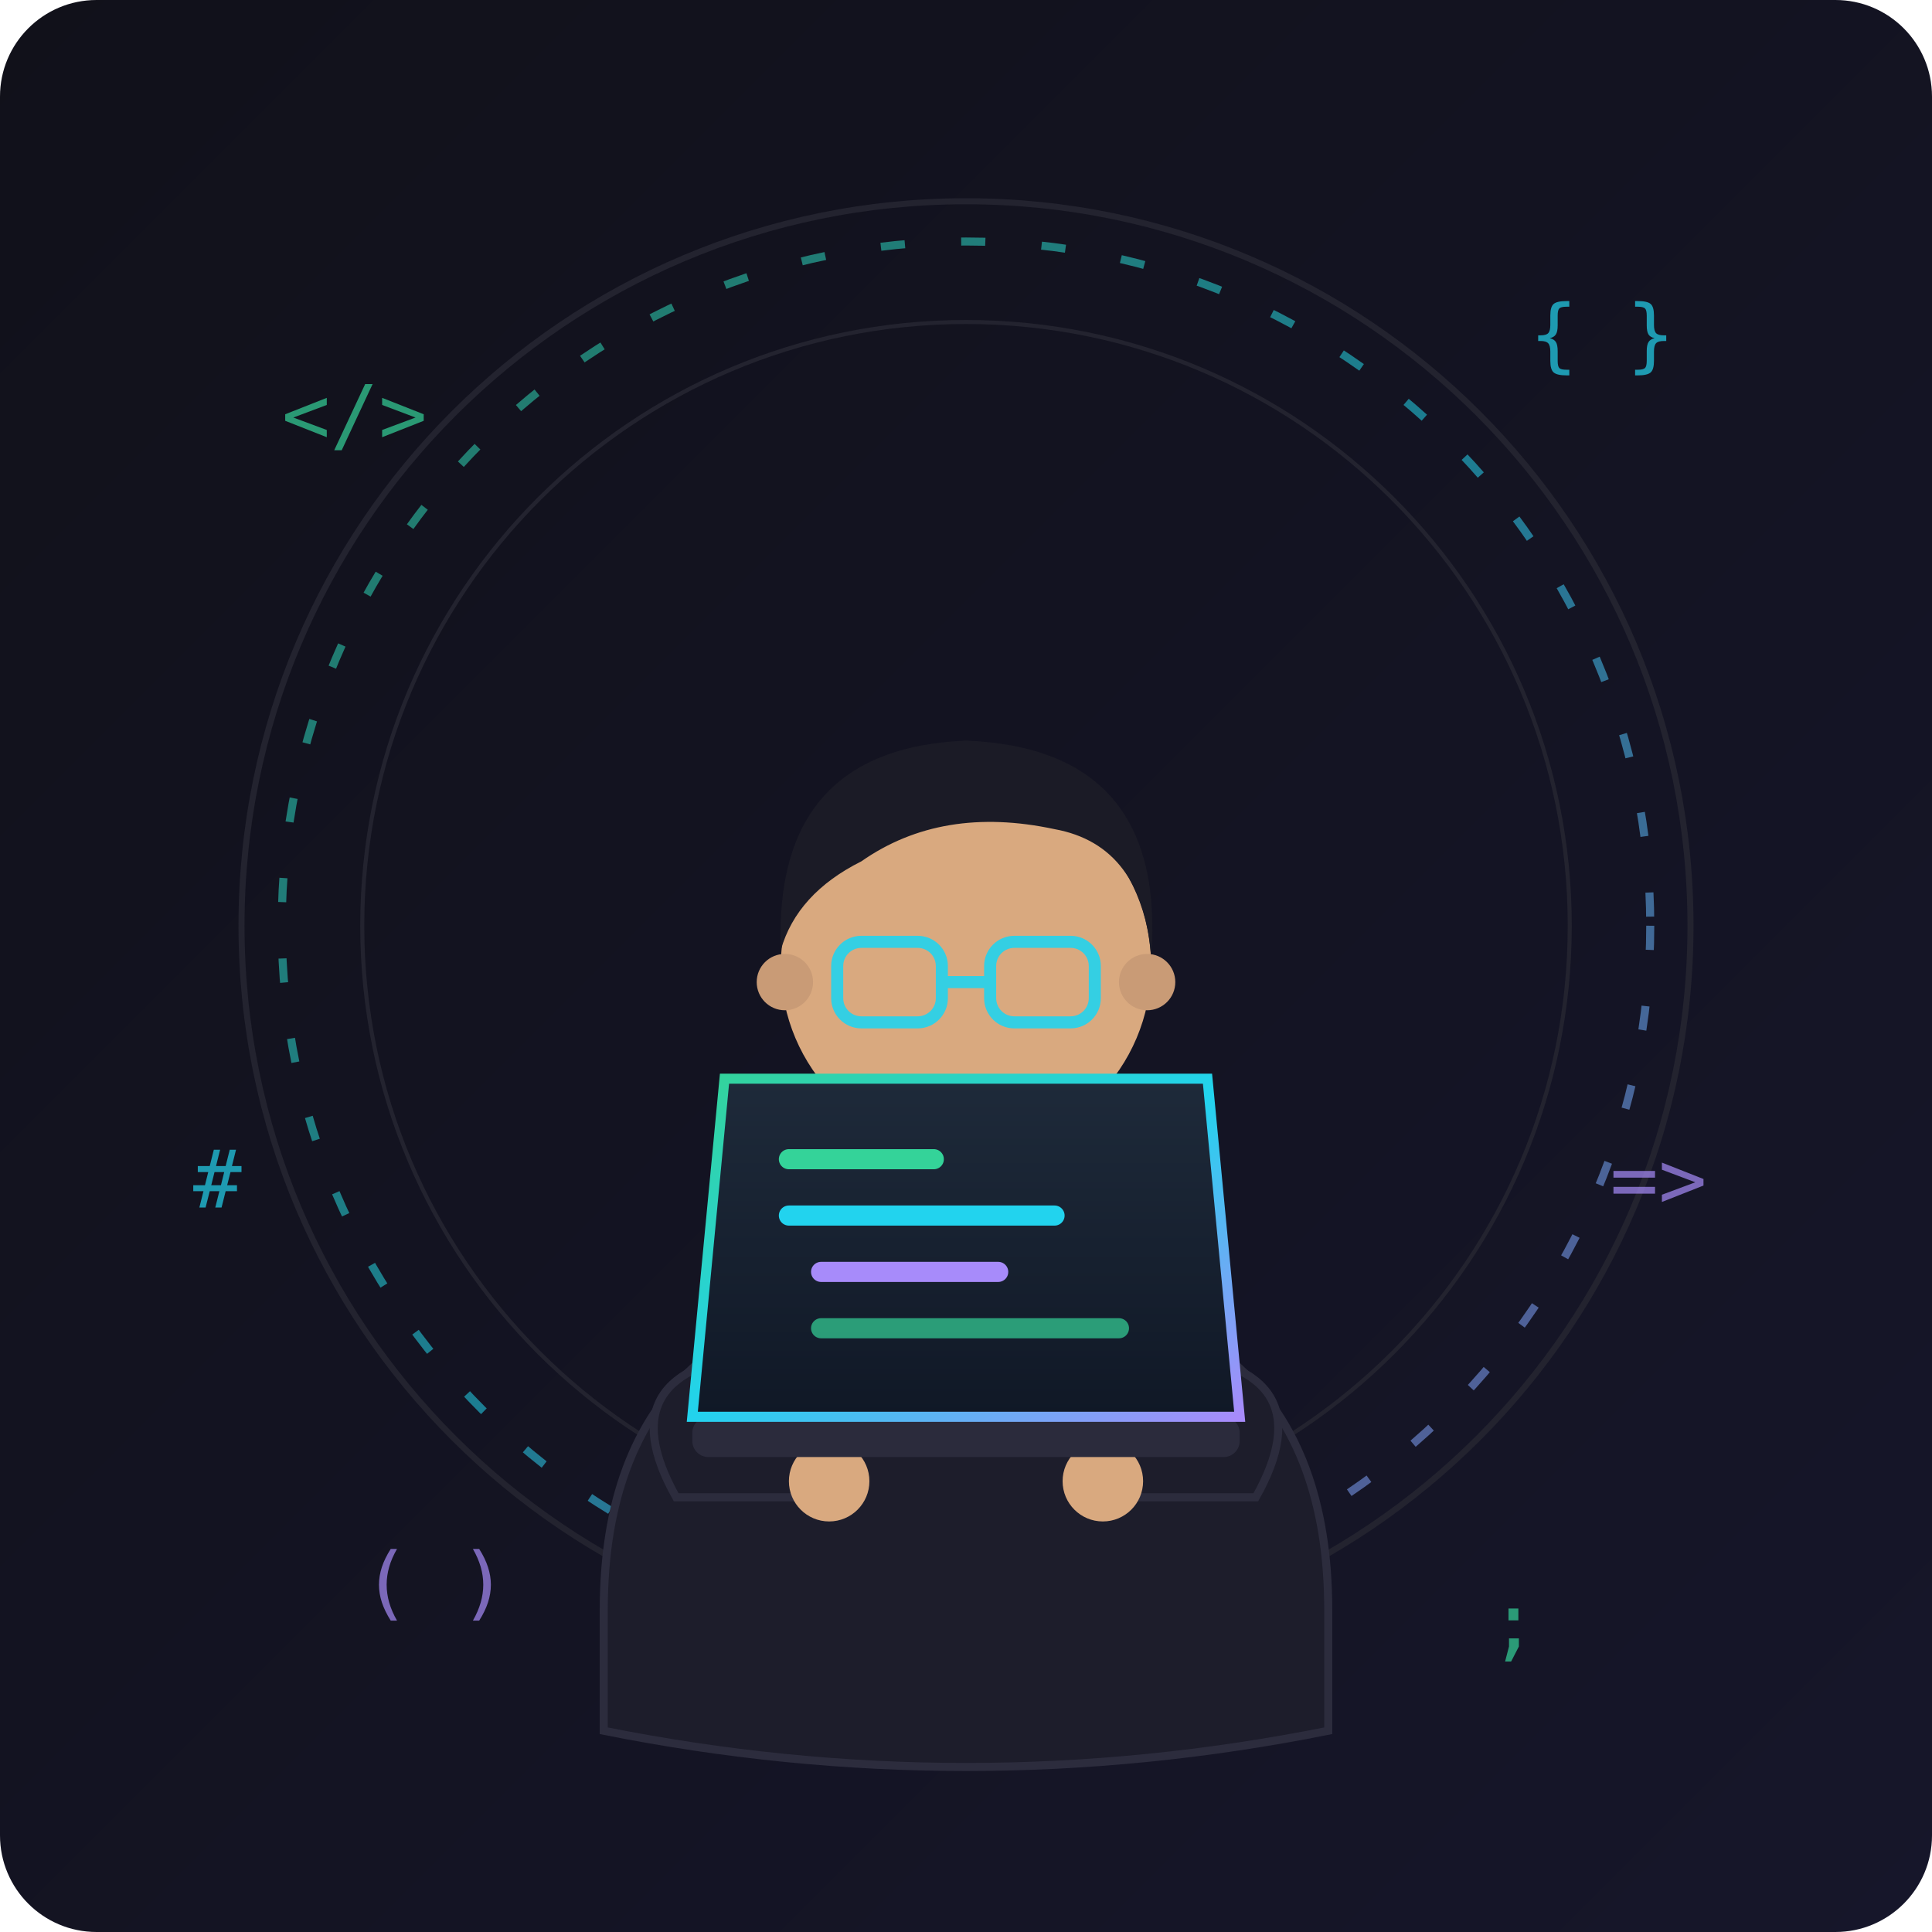
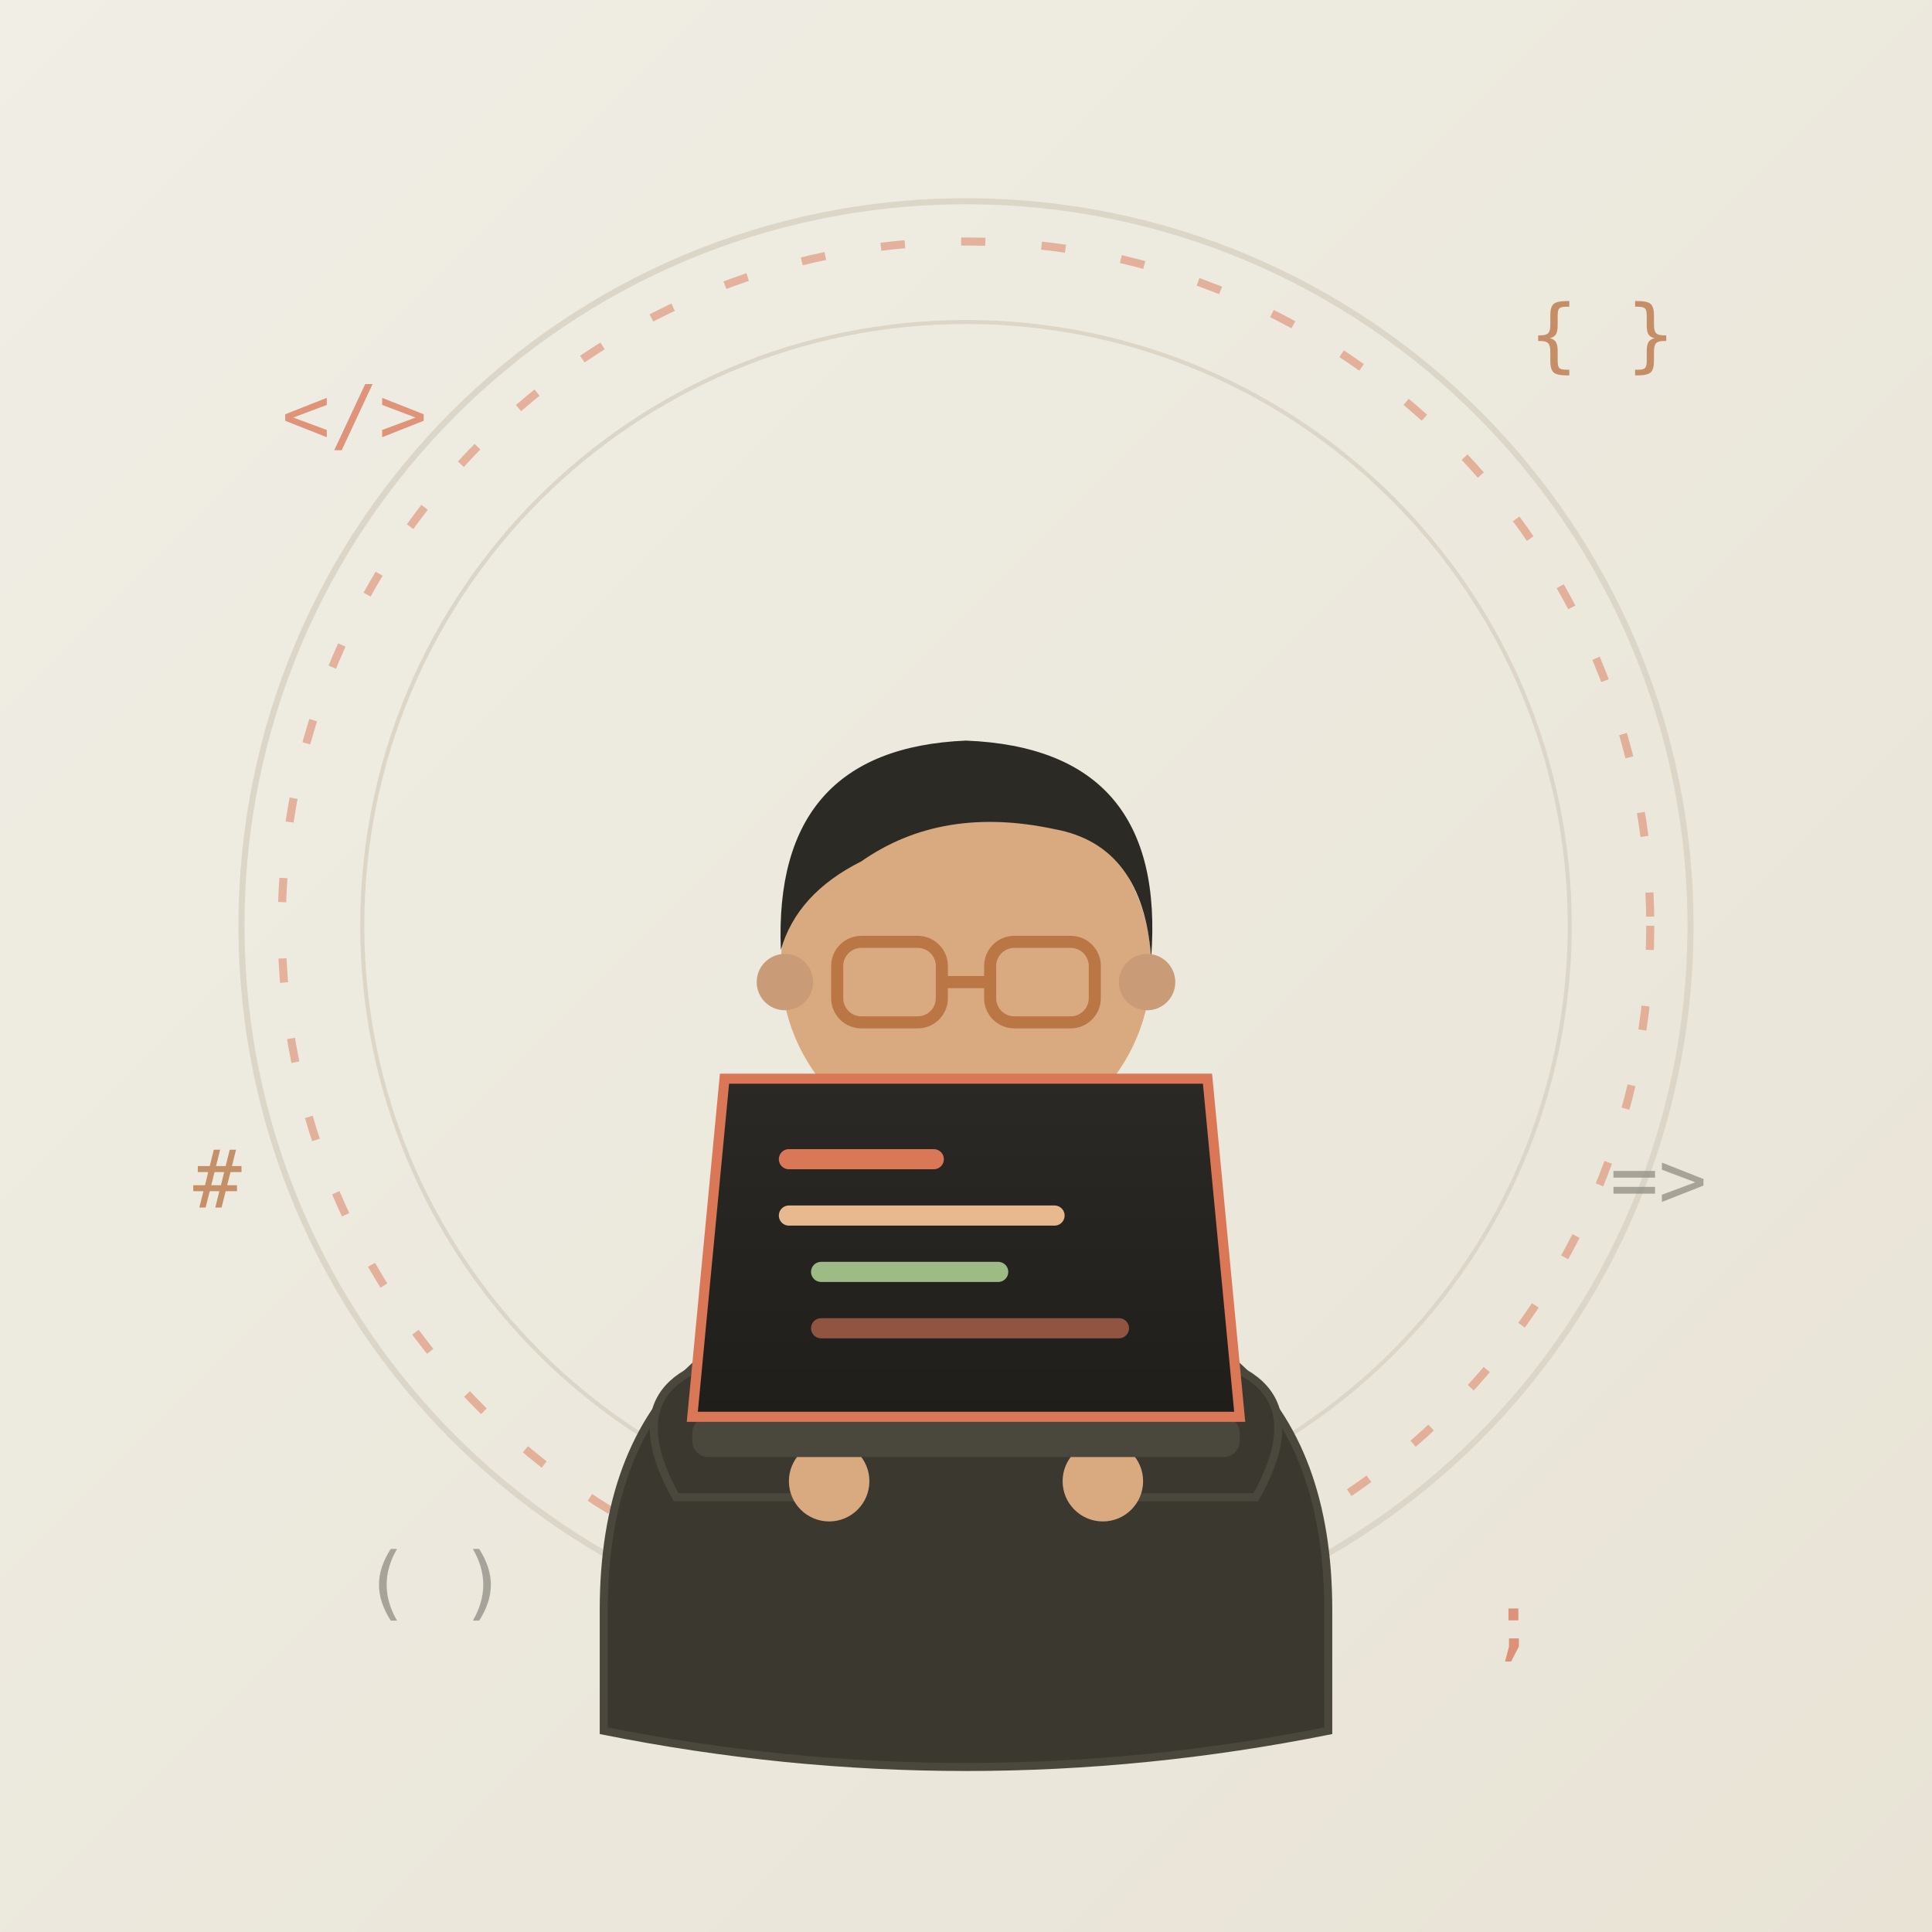
<svg xmlns="http://www.w3.org/2000/svg" viewBox="0 0 480 480" width="480" height="480">
  <defs>
    <linearGradient id="bg" x1="0" y1="0" x2="1" y2="1">
-       <stop offset="0" stop-color="#11111a" />
-       <stop offset="1" stop-color="#16162a" />
-     </linearGradient>
-     <linearGradient id="glow" x1="0" y1="0" x2="1" y2="1">
-       <stop offset="0" stop-color="#34d399" />
-       <stop offset="0.5" stop-color="#22d3ee" />
-       <stop offset="1" stop-color="#a78bfa" />
+       <stop offset="0" stop-color="#f0eee5" />
+       <stop offset="1" stop-color="#e8e3d5" />
    </linearGradient>
    <linearGradient id="screen" x1="0" y1="0" x2="0" y2="1">
-       <stop offset="0" stop-color="#1e2a3a" />
-       <stop offset="1" stop-color="#101826" />
+       <stop offset="0" stop-color="#2a2925" />
+       <stop offset="1" stop-color="#1f1e1b" />
    </linearGradient>
  </defs>
-   <rect width="480" height="480" rx="24" fill="url(#bg)" />
-   <circle cx="240" cy="230" r="180" fill="none" stroke="#23232f" stroke-width="1.5" />
-   <circle cx="240" cy="230" r="150" fill="none" stroke="#23232f" stroke-width="1" />
-   <circle cx="240" cy="230" r="170" fill="none" stroke="url(#glow)" stroke-width="2" stroke-dasharray="6 14" opacity="0.55" />
-   <g font-family="monospace" font-size="20" opacity="0.7">
-     <text x="70" y="110" fill="#34d399">&lt;/&gt;</text>
-     <text x="380" y="90" fill="#22d3ee">{ }</text>
-     <text x="400" y="300" fill="#a78bfa">=&gt;</text>
-     <text x="48" y="300" fill="#22d3ee">#</text>
-     <text x="90" y="400" fill="#a78bfa">( )</text>
-     <text x="370" y="410" fill="#34d399">;</text>
+   <rect width="480" height="480" fill="url(#bg)" />
+   <circle cx="240" cy="230" r="180" fill="none" stroke="#dcd6c8" stroke-width="1.5" />
+   <circle cx="240" cy="230" r="150" fill="none" stroke="#dcd6c8" stroke-width="1" />
+   <circle cx="240" cy="230" r="170" fill="none" stroke="#d97757" stroke-width="2" stroke-dasharray="6 14" opacity="0.5" />
+   <g font-family="monospace" font-size="20" opacity="0.75">
+     <text x="70" y="110" fill="#d97757">&lt;/&gt;</text>
+     <text x="380" y="90" fill="#b8703f">{ }</text>
+     <text x="400" y="300" fill="#8f8d84">=&gt;</text>
+     <text x="48" y="300" fill="#b8703f">#</text>
+     <text x="90" y="400" fill="#8f8d84">( )</text>
+     <text x="370" y="410" fill="#d97757">;</text>
  </g>
  <g>
-     <path d="M150 400 Q150 320 240 318 Q330 320 330 400 L330 430 Q240 448 150 430 Z" fill="#1d1d2b" stroke="#2c2c3d" stroke-width="2" />
-     <path d="M240 318 L240 360" stroke="#2c2c3d" stroke-width="2" />
+     <path d="M150 400 Q150 320 240 318 Q330 320 330 400 L330 430 Q240 448 150 430 Z" fill="#3a382f" stroke="#4a483d" stroke-width="2" />
+     <path d="M240 318 L240 360" stroke="#4a483d" stroke-width="2" />
    <rect x="226" y="272" width="28" height="30" rx="10" fill="#c99b76" />
    <circle cx="240" cy="240" r="46" fill="#d9a97f" />
-     <path d="M194 236 Q192 186 240 184 Q290 186 286 238 Q284 210 262 206 Q234 200 214 214 Q198 222 194 236 Z" fill="#1b1b26" />
+     <path d="M194 236 Q192 186 240 184 Q290 186 286 238 Q284 210 262 206 Q234 200 214 214 Q198 222 194 236 Z" fill="#2b2a24" />
    <circle cx="195" cy="244" r="7" fill="#c99b76" />
    <circle cx="285" cy="244" r="7" fill="#c99b76" />
-     <g stroke="#22d3ee" stroke-width="3" fill="none" opacity="0.9">
+     <g stroke="#b8703f" stroke-width="3" fill="none" opacity="0.9">
      <rect x="208" y="234" width="26" height="20" rx="6" />
      <rect x="246" y="234" width="26" height="20" rx="6" />
      <path d="M234 244 L246 244" />
    </g>
    <path d="M228 272 Q240 280 252 272" stroke="#a06b45" stroke-width="3" fill="none" stroke-linecap="round" />
-     <path d="M168 372 Q150 340 190 336 L214 344 L206 372 Z" fill="#1d1d2b" stroke="#2c2c3d" stroke-width="2" />
-     <path d="M312 372 Q330 340 290 336 L266 344 L274 372 Z" fill="#1d1d2b" stroke="#2c2c3d" stroke-width="2" />
+     <path d="M168 372 Q150 340 190 336 L214 344 L206 372 Z" fill="#3a382f" stroke="#4a483d" stroke-width="2" />
+     <path d="M312 372 Q330 340 290 336 L266 344 L274 372 Z" fill="#3a382f" stroke="#4a483d" stroke-width="2" />
    <circle cx="206" cy="368" r="10" fill="#d9a97f" />
    <circle cx="274" cy="368" r="10" fill="#d9a97f" />
    <g>
-       <rect x="172" y="352" width="136" height="10" rx="4" fill="#2b2b3c" />
-       <path d="M180 268 L300 268 L308 352 L172 352 Z" fill="url(#screen)" stroke="url(#glow)" stroke-width="2.5" />
+       <rect x="172" y="352" width="136" height="10" rx="4" fill="#4a483d" />
+       <path d="M180 268 L300 268 L308 352 L172 352 Z" fill="url(#screen)" stroke="#d97757" stroke-width="2.5" />
      <g stroke-linecap="round" stroke-width="5">
-         <path d="M196 288 L232 288" stroke="#34d399" />
-         <path d="M196 302 L262 302" stroke="#22d3ee" />
-         <path d="M204 316 L248 316" stroke="#a78bfa" />
-         <path d="M204 330 L278 330" stroke="#34d399" opacity="0.7" />
+         <path d="M196 288 L232 288" stroke="#d97757" />
+         <path d="M196 302 L262 302" stroke="#e8b98f" />
+         <path d="M204 316 L248 316" stroke="#9dbb84" />
+         <path d="M204 330 L278 330" stroke="#d97757" opacity="0.6" />
      </g>
    </g>
  </g>
</svg>
